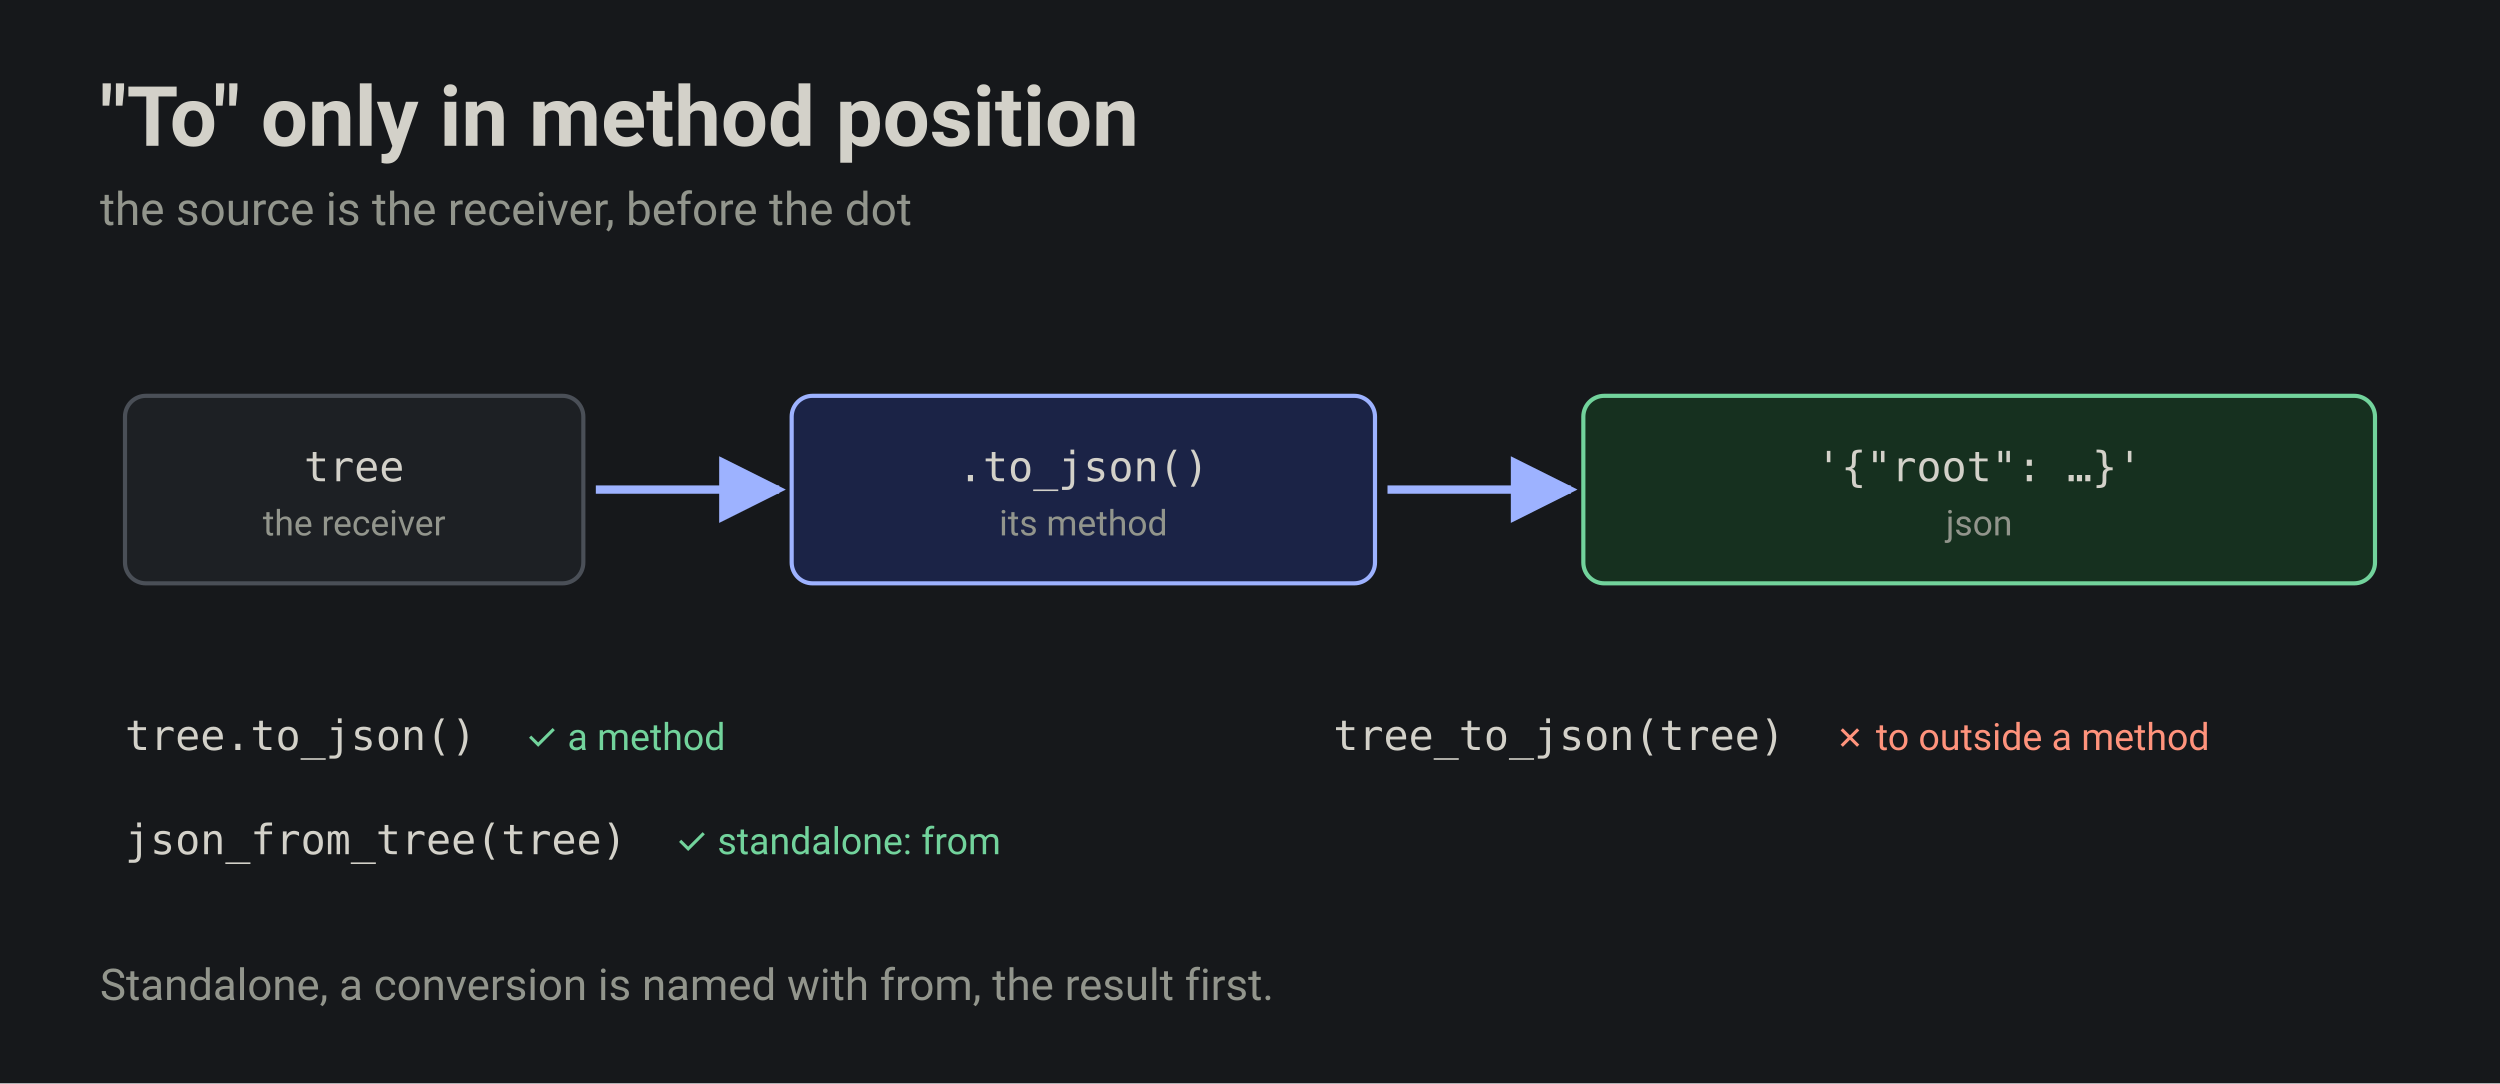
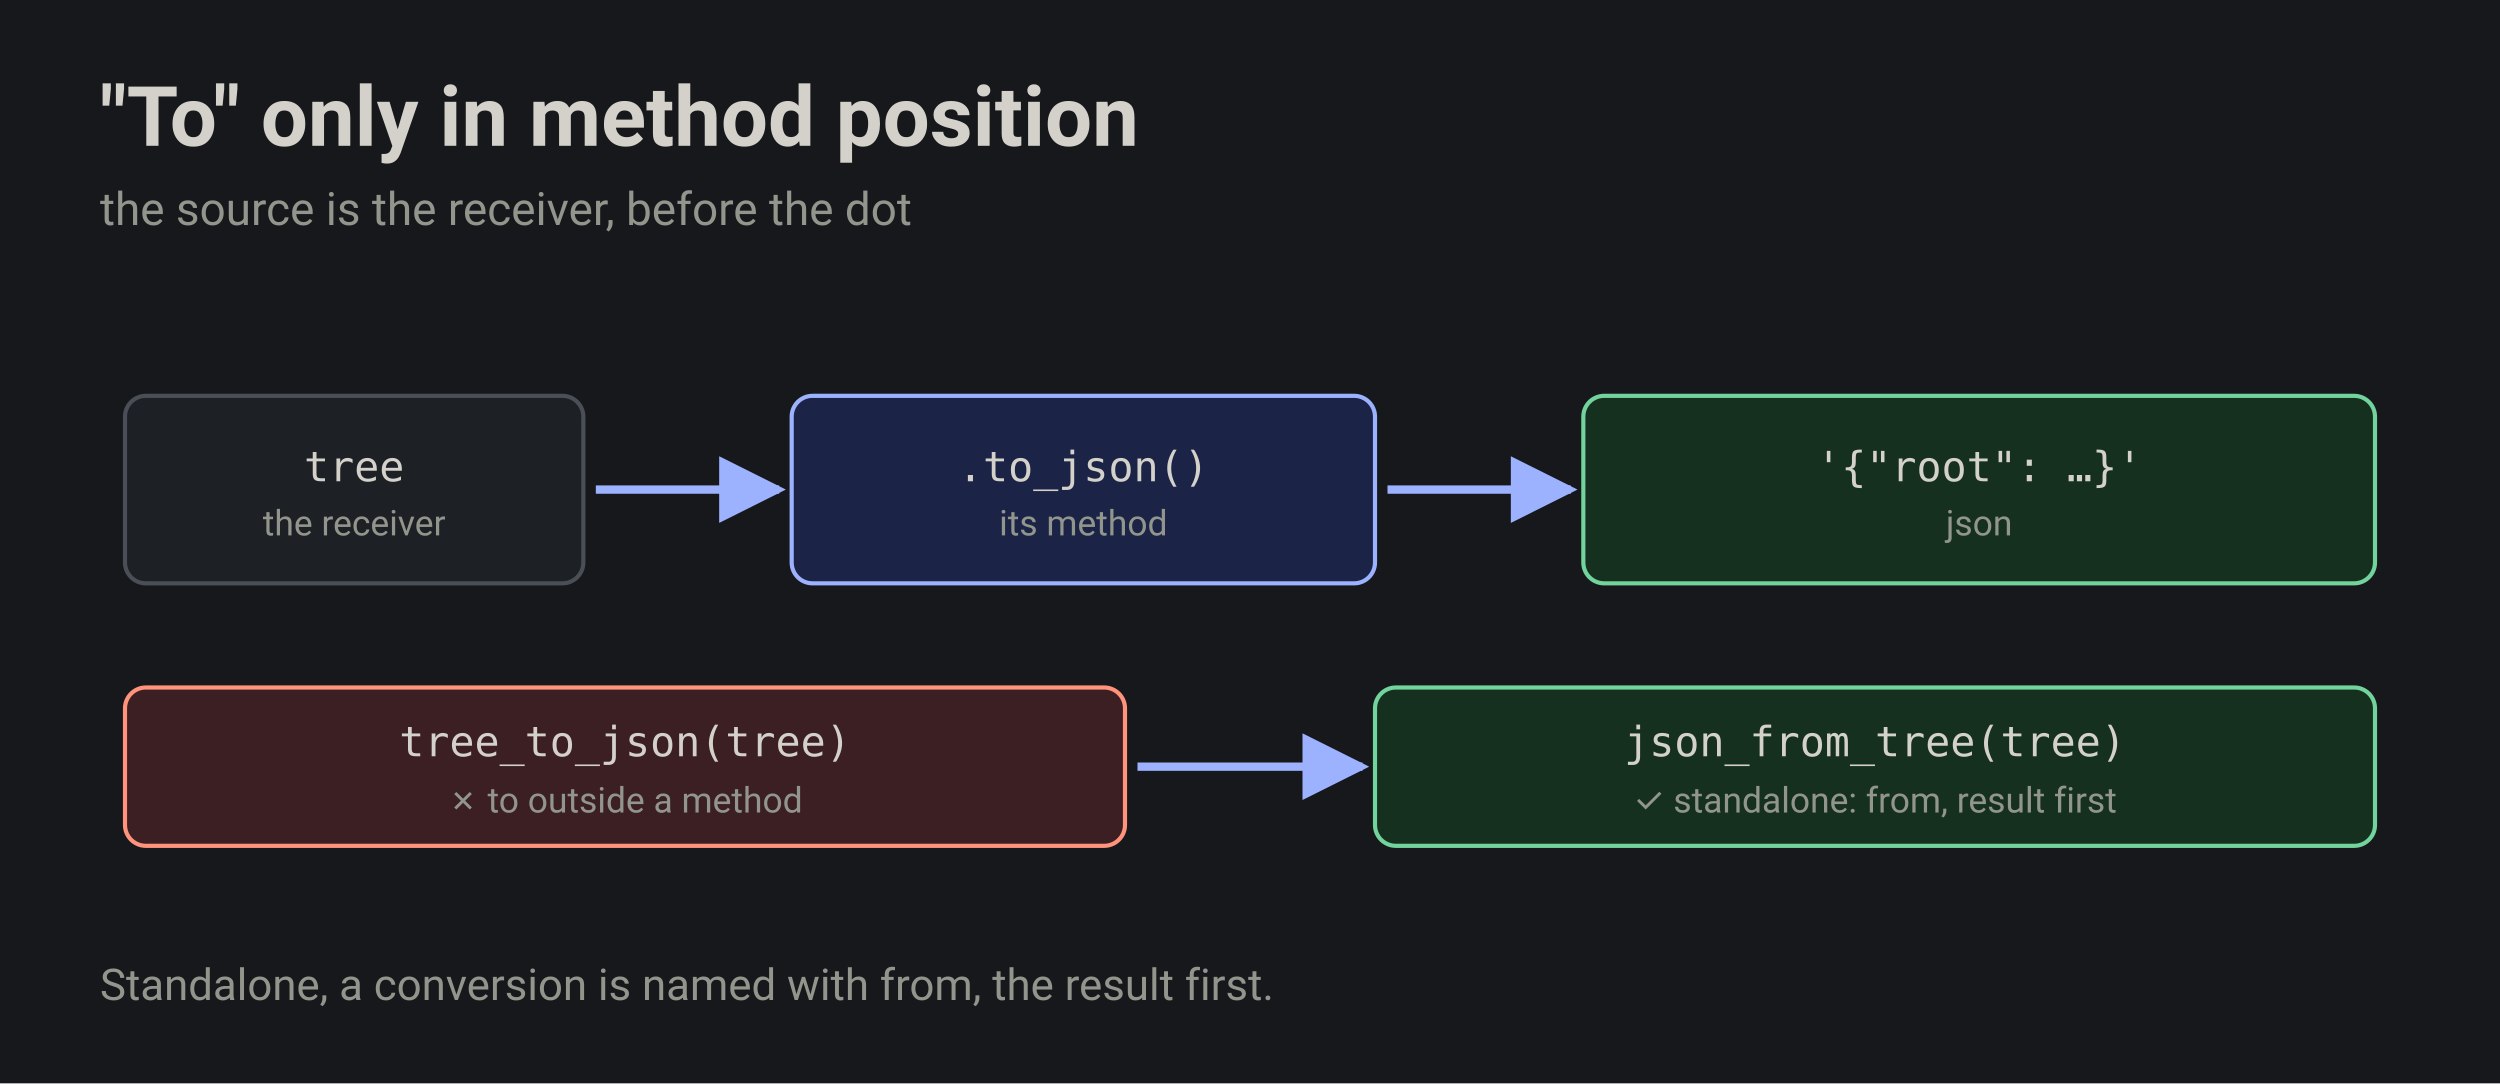
<svg xmlns="http://www.w3.org/2000/svg" width="1200" height="520" viewBox="0 0 1200 520" font-family="system-ui, -apple-system, 'Segoe UI', Roboto, sans-serif">
  <rect width="1200" height="520" fill="#16181b" />
  <defs>
    <marker id="arrow" viewBox="0 0 10 10" refX="9" refY="5" markerWidth="8" markerHeight="8" orient="auto-start-reverse">
      <path d="M0 0 L10 5 L0 10 z" fill="#9db2ff" />
    </marker>
  </defs>
  <text x="48" y="70" fill="#d3d1c9" font-size="40" font-weight="700">"To" only in method position</text>
  <text x="48" y="108" fill="#92958c" font-size="22">the source is the receiver, before the dot</text>
  <rect x="60" y="190" width="220" height="90" rx="10" fill="#1d2024" stroke="#4a4f57" stroke-width="2" />
  <text x="170.0" y="231.0" fill="#d3d1c9" font-size="20" font-family="ui-monospace, 'JetBrains Mono', Menlo, monospace" text-anchor="middle">tree</text>
  <text x="170.0" y="257.0" fill="#92958c" font-size="17" text-anchor="middle">the receiver</text>
  <rect x="380" y="190" width="280" height="90" rx="10" fill="#1b2346" stroke="#9db2ff" stroke-width="2" />
  <text x="520.0" y="231.0" fill="#d3d1c9" font-size="20" font-family="ui-monospace, 'JetBrains Mono', Menlo, monospace" text-anchor="middle">.to_json()</text>
  <text x="520.0" y="257.0" fill="#92958c" font-size="17" text-anchor="middle">its method</text>
  <rect x="760" y="190" width="380" height="90" rx="10" fill="#16301f" stroke="#72d39c" stroke-width="2" />
  <text x="950.0" y="231.0" fill="#d3d1c9" font-size="20" font-family="ui-monospace, 'JetBrains Mono', Menlo, monospace" text-anchor="middle">'{"root": …}'</text>
  <text x="950.0" y="257.0" fill="#92958c" font-size="17" text-anchor="middle">json</text>
  <line x1="286" y1="235" x2="374" y2="235" stroke="#9db2ff" stroke-width="4" marker-end="url(#arrow)" />
  <line x1="666" y1="235" x2="754" y2="235" stroke="#9db2ff" stroke-width="4" marker-end="url(#arrow)" />
-   <text x="60" y="360" fill="#d3d1c9" font-size="20" font-family="ui-monospace, 'JetBrains Mono', Menlo, monospace">tree.to_json()</text>
-   <text x="252.0" y="360" fill="#72d39c" font-size="18">✓ a method</text>
-   <text x="60" y="410" fill="#d3d1c9" font-size="20" font-family="ui-monospace, 'JetBrains Mono', Menlo, monospace">json_from_tree(tree)</text>
-   <text x="324.0" y="410" fill="#72d39c" font-size="18">✓ standalone: from</text>
-   <text x="640" y="360" fill="#d3d1c9" font-size="20" font-family="ui-monospace, 'JetBrains Mono', Menlo, monospace">tree_to_json(tree)</text>
-   <text x="880.0" y="360" fill="#ff937c" font-size="18">✗ to outside a method</text>
+   <rect x="60" y="330" width="480" height="76" rx="10" fill="#3b1f22" stroke="#ff937c" stroke-width="2" />
+   <text x="300.0" y="363" fill="#d3d1c9" font-size="20" font-family="ui-monospace, 'JetBrains Mono', Menlo, monospace" text-anchor="middle">tree_to_json(tree)</text>
+   <text x="300.0" y="390" fill="#92958c" font-size="17" text-anchor="middle">✗ to outside a method</text>
+   <rect x="660" y="330" width="480" height="76" rx="10" fill="#16301f" stroke="#72d39c" stroke-width="2" />
+   <text x="900.0" y="363" fill="#d3d1c9" font-size="20" font-family="ui-monospace, 'JetBrains Mono', Menlo, monospace" text-anchor="middle">json_from_tree(tree)</text>
+   <text x="900.0" y="390" fill="#92958c" font-size="17" text-anchor="middle">✓ standalone: from, result first</text>
+   <line x1="546" y1="368" x2="654" y2="368" stroke="#9db2ff" stroke-width="4" marker-end="url(#arrow)" />
  <text x="48" y="480" fill="#92958c" font-size="21">Standalone, a conversion is named with from, the result first.</text>
</svg>
